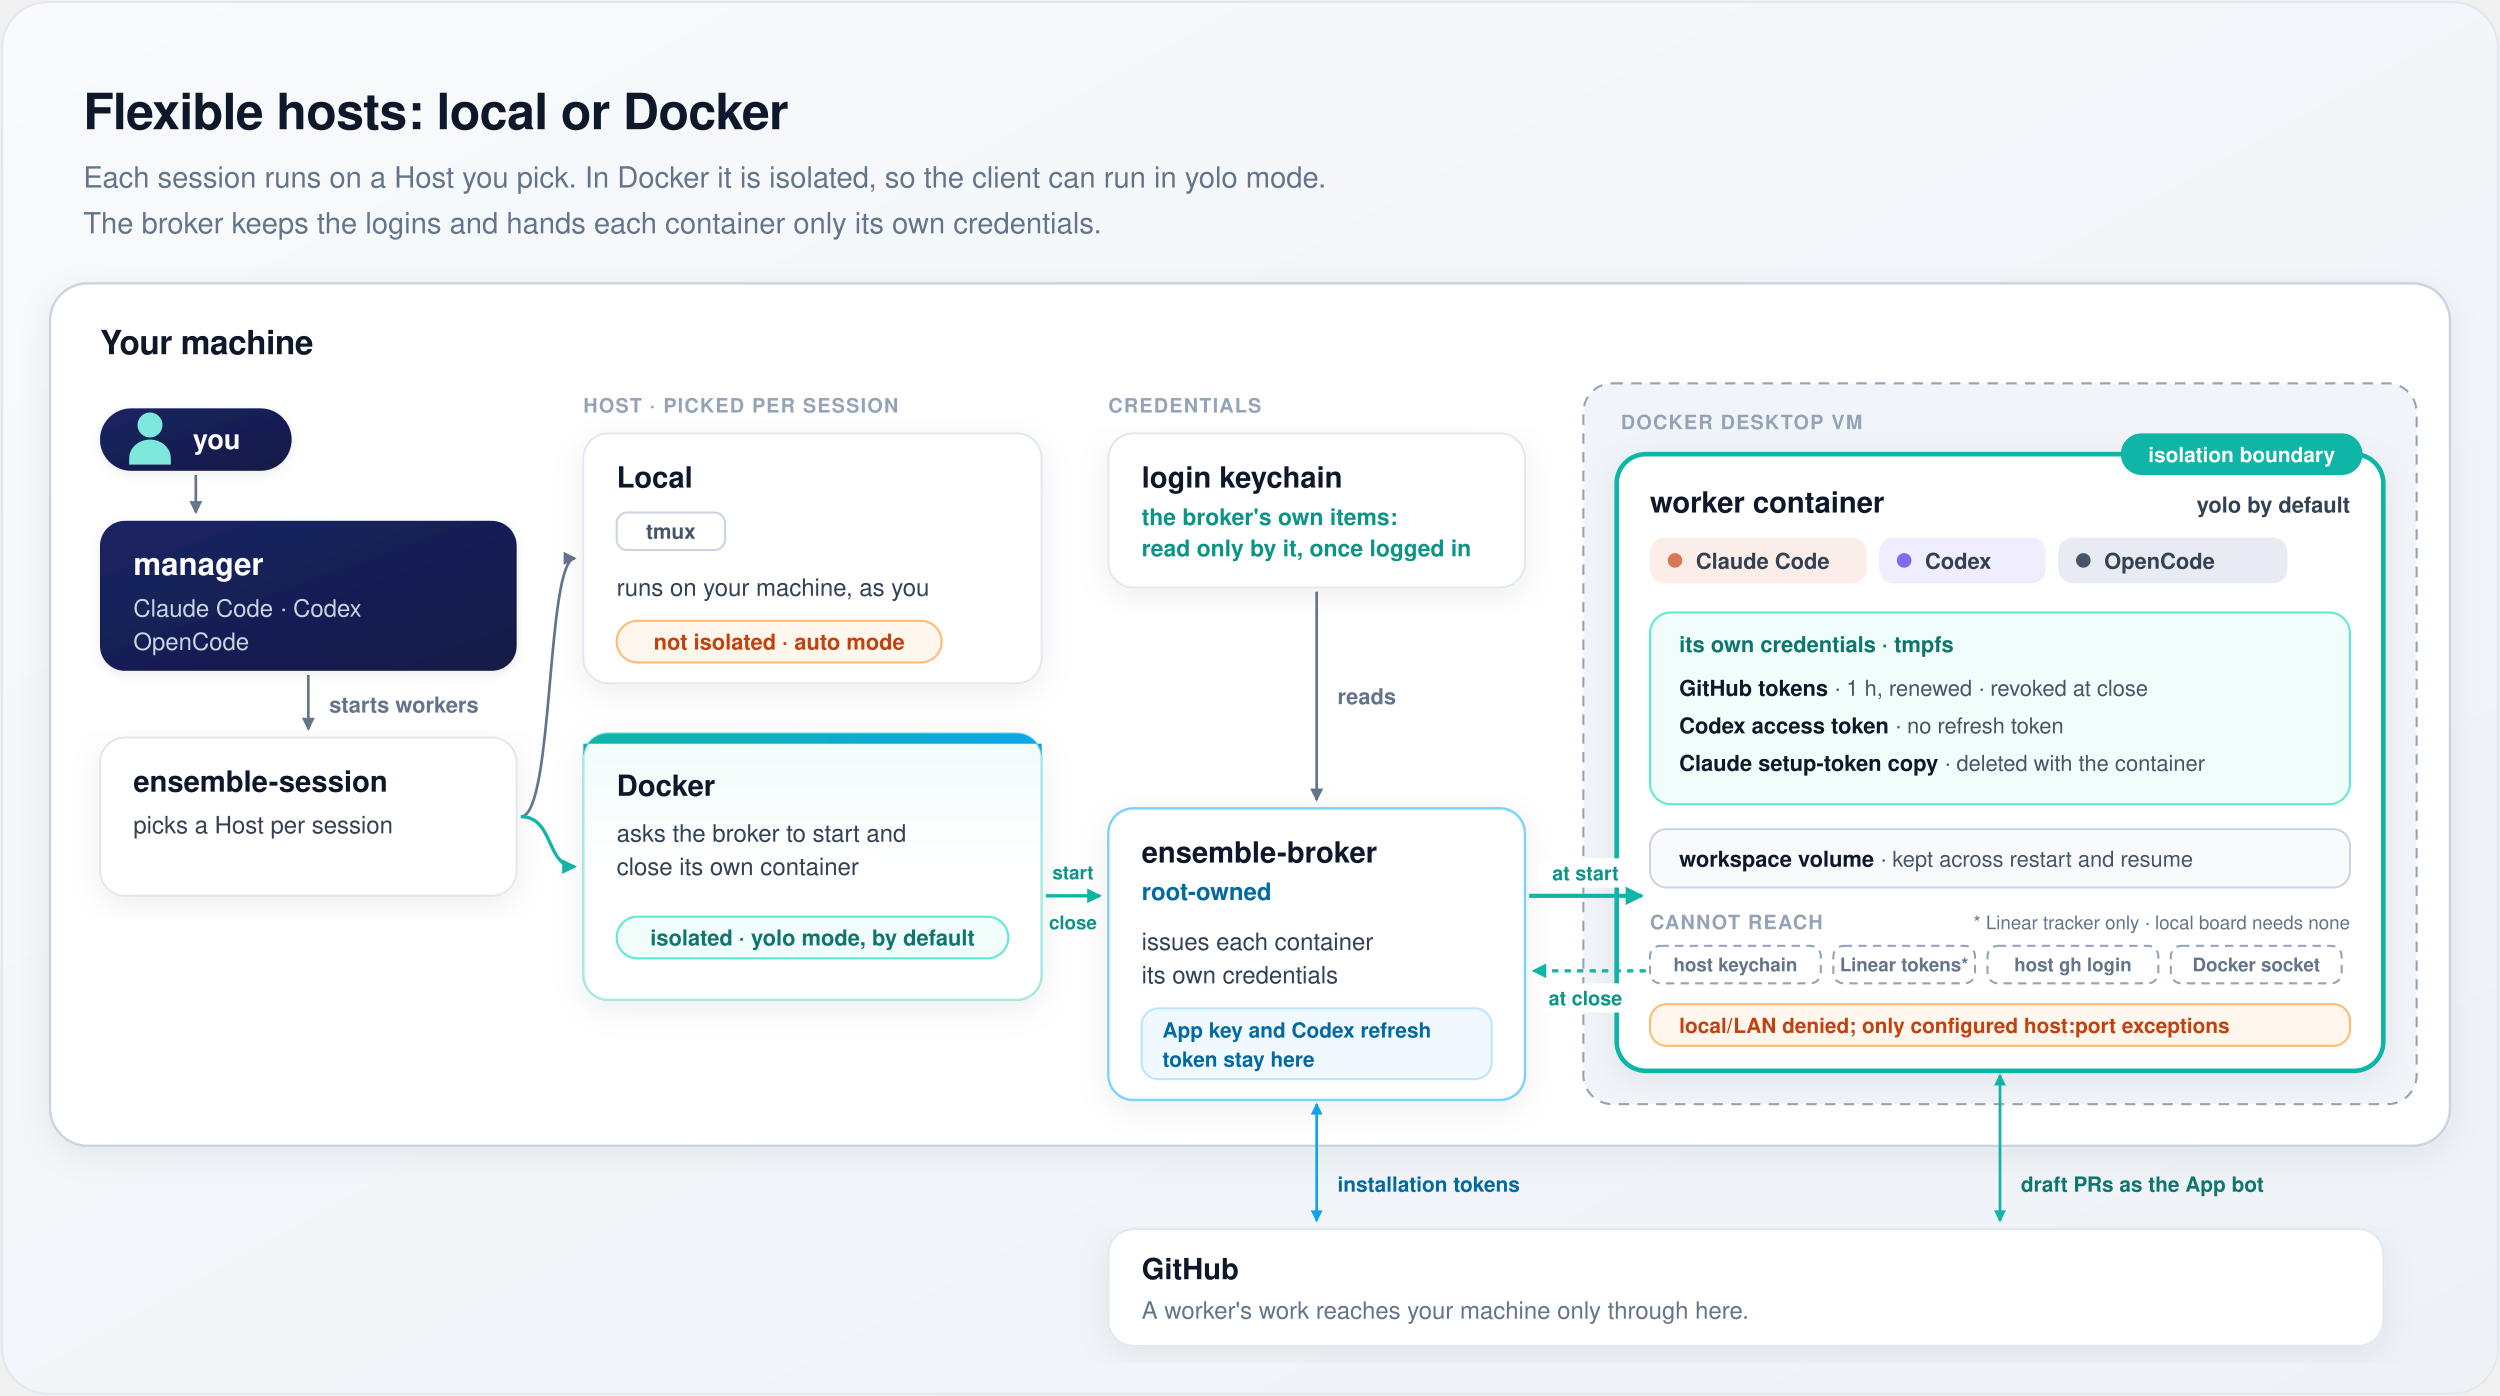
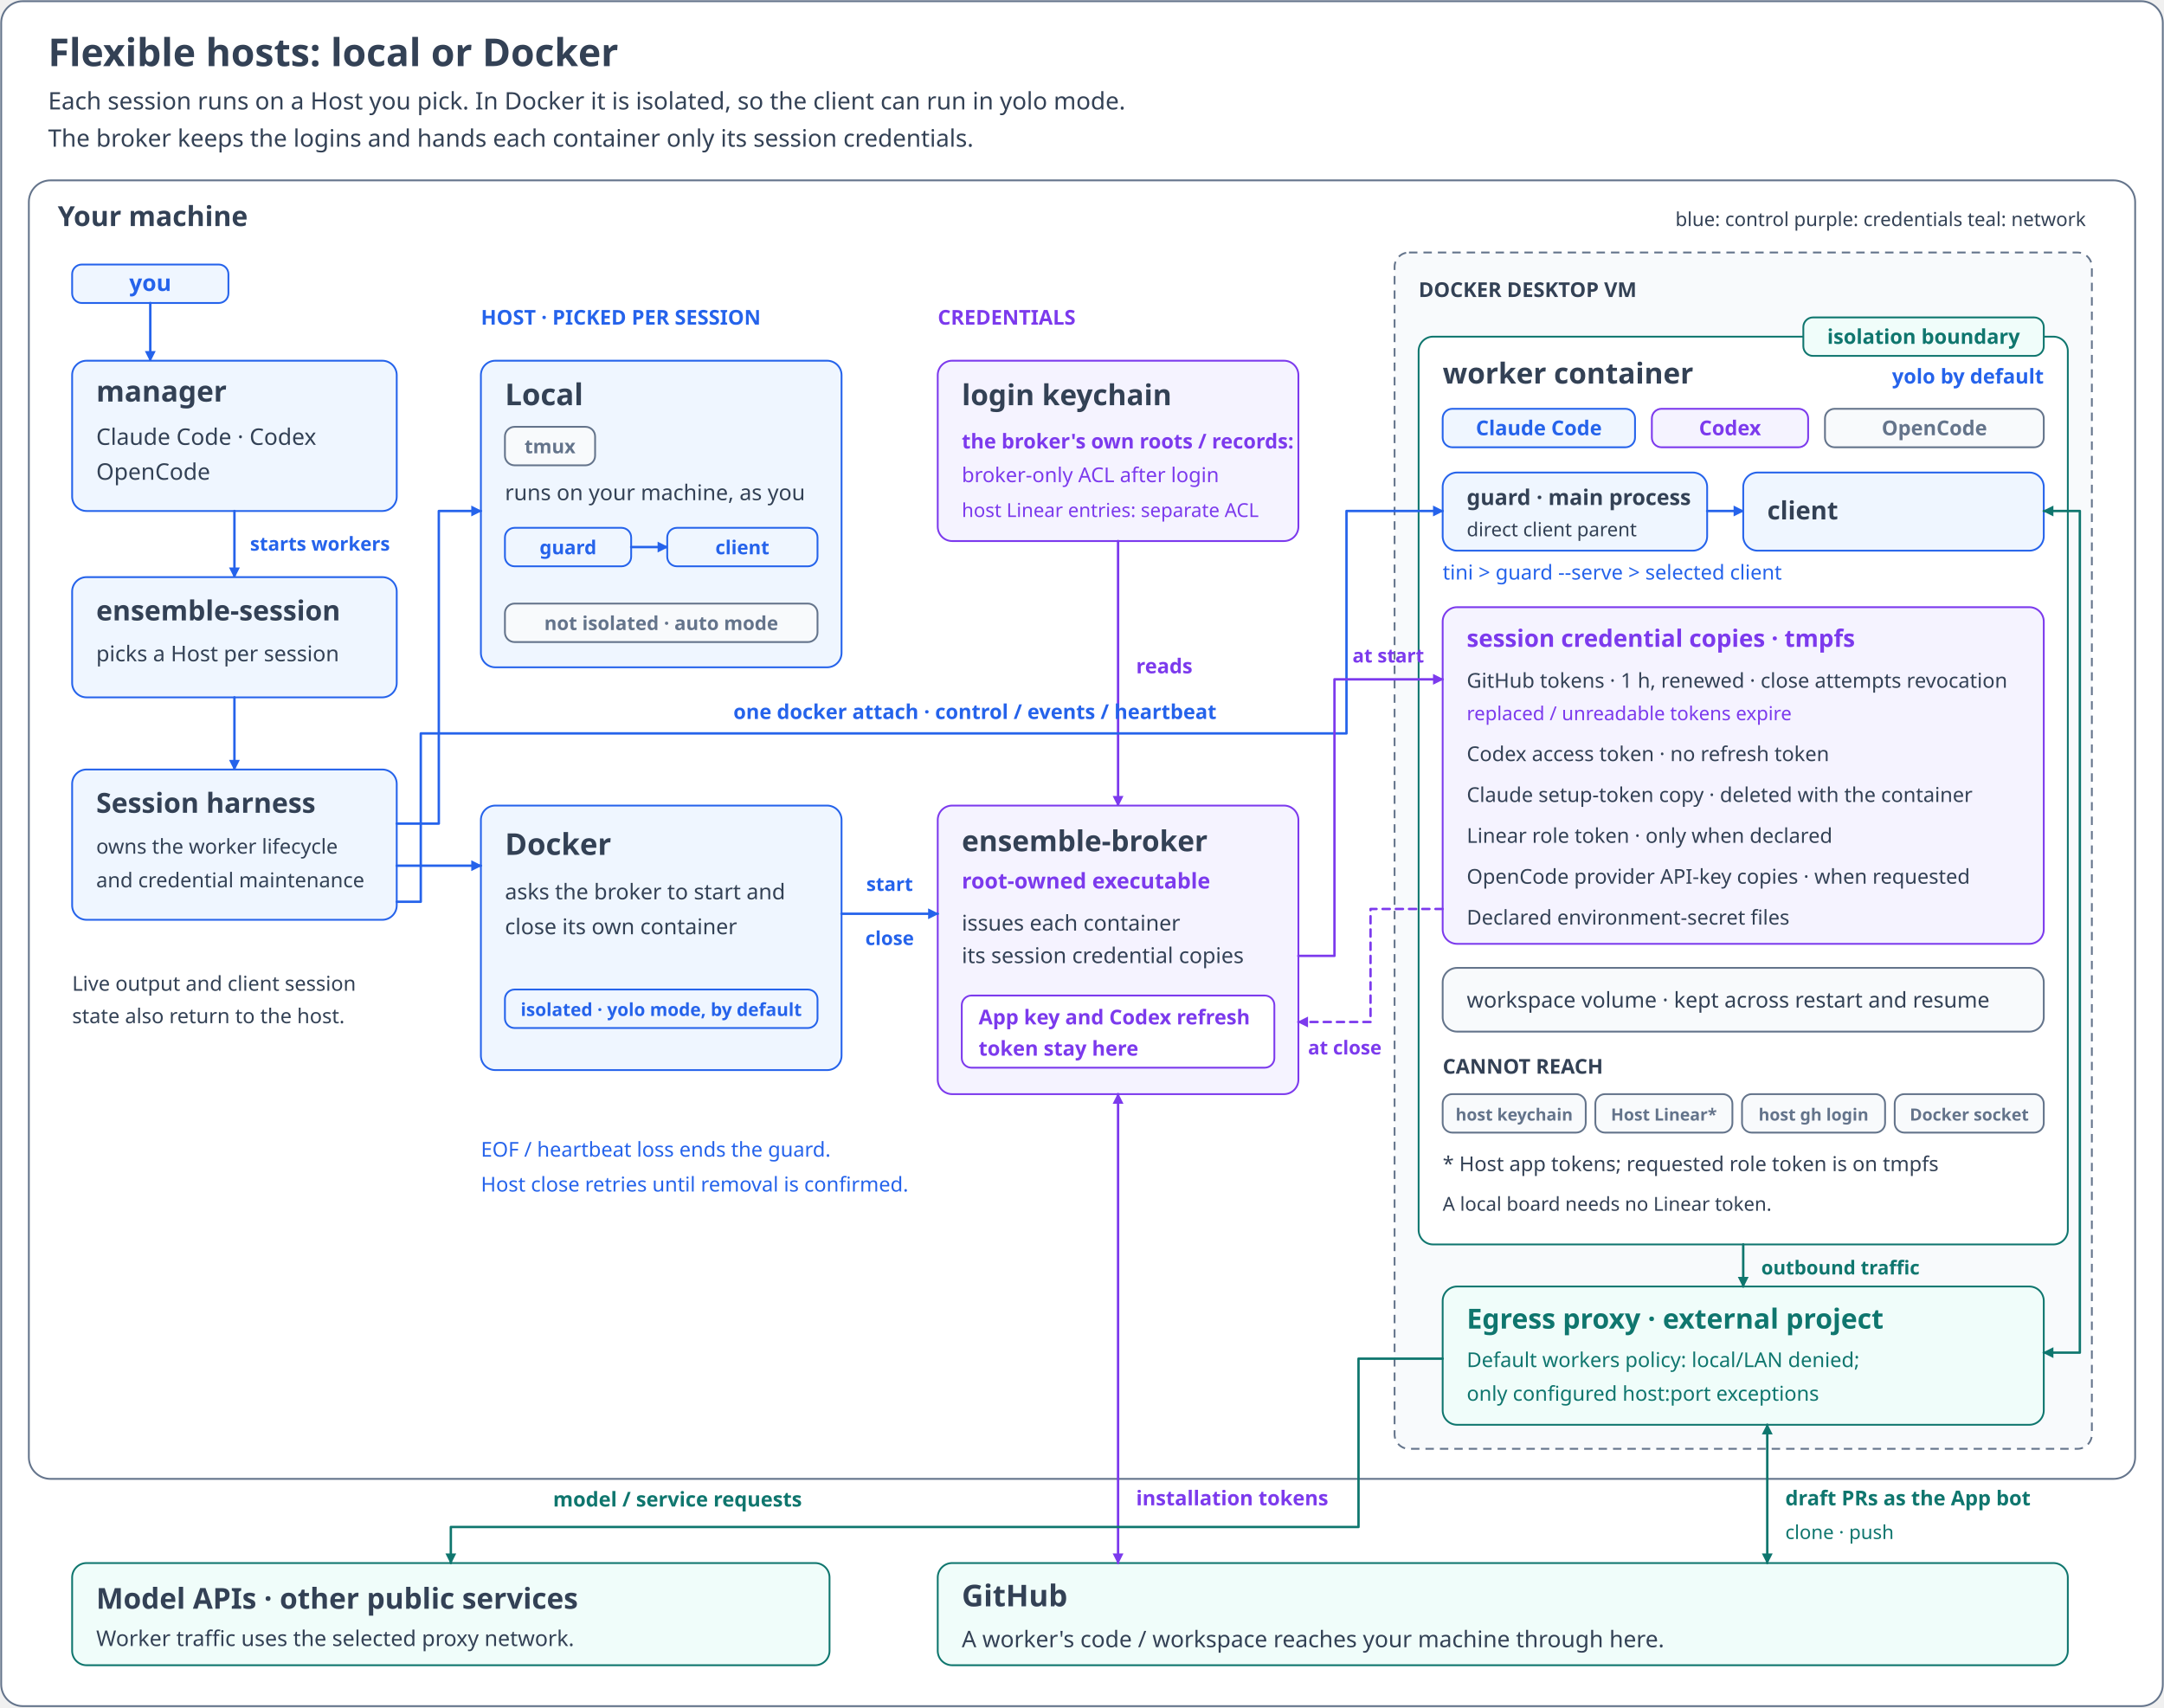
- <svg xmlns="http://www.w3.org/2000/svg" width="1200" height="670" viewBox="0 0 1200 670" font-family="-apple-system, BlinkMacSystemFont, 'Segoe UI', Helvetica, Arial, sans-serif" role="img" aria-labelledby="t d">
+ <svg xmlns="http://www.w3.org/2000/svg" width="1800" height="1420" viewBox="0 0 1800 1420" role="img" aria-labelledby="title desc" font-family="sans-serif">
  <defs>
-     <linearGradient id="bg" x1="0" y1="0" x2="1" y2="1">
-       <stop offset="0" stop-color="#f8fafc" />
-       <stop offset="1" stop-color="#eef2f7" />
-     </linearGradient>
-     <linearGradient id="heroBg" x1="0" y1="0" x2="0" y2="1">
-       <stop offset="0" stop-color="#effcfa" />
-       <stop offset="0.5" stop-color="#ffffff" />
-     </linearGradient>
-     <linearGradient id="heroBar" x1="0" y1="0" x2="1" y2="0">
-       <stop offset="0" stop-color="#0fb5a6" />
-       <stop offset="1" stop-color="#0ea5e9" />
-     </linearGradient>
-     <linearGradient id="mgr" x1="0" y1="0" x2="1" y2="1">
-       <stop offset="0" stop-color="#1b2463" />
-       <stop offset="1" stop-color="#131a46" />
-     </linearGradient>
-     <filter id="card" x="-10%" y="-10%" width="120%" height="125%">
-       <feDropShadow dx="0" dy="4" stdDeviation="8" flood-color="#0f172a" flood-opacity="0.07" />
-     </filter>
-     <filter id="soft" x="-15%" y="-15%" width="130%" height="140%">
-       <feDropShadow dx="0" dy="1.5" stdDeviation="2.5" flood-color="#0f172a" flood-opacity="0.08" />
-     </filter>
-     <marker id="m1" viewBox="0 0 10 10" refX="8" refY="5" markerWidth="6" markerHeight="6" orient="auto-start-reverse">
-       <path d="M1,1 L9,5 L1,9 z" fill="#64748b" />
+     <marker id="arrow-control" markerWidth="9" markerHeight="9" refX="8" refY="4.5" orient="auto-start-reverse" markerUnits="userSpaceOnUse">
+       <path d="M0 0 L9 4.5 L0 9 Z" fill="#2563eb" />
    </marker>
-     <marker id="m3" viewBox="0 0 10 10" refX="8" refY="5" markerWidth="5.5" markerHeight="5.5" orient="auto-start-reverse">
-       <path d="M1,1 L9,5 L1,9 z" fill="#0fb5a6" />
+     <marker id="arrow-cred" markerWidth="9" markerHeight="9" refX="8" refY="4.5" orient="auto-start-reverse" markerUnits="userSpaceOnUse">
+       <path d="M0 0 L9 4.5 L0 9 Z" fill="#7c3aed" />
    </marker>
-     <marker id="m4" viewBox="0 0 10 10" refX="8" refY="5" markerWidth="5.5" markerHeight="5.5" orient="auto-start-reverse">
-       <path d="M1,1 L9,5 L1,9 z" fill="#0ea5e9" />
+     <marker id="arrow-network" markerWidth="9" markerHeight="9" refX="8" refY="4.5" orient="auto-start-reverse" markerUnits="userSpaceOnUse">
+       <path d="M0 0 L9 4.5 L0 9 Z" fill="#0f766e" />
    </marker>
-     <g id="person">
-       <circle cx="0" cy="-8" r="6" />
-       <path d="M-10,11 V8 A10,9 0 0 1 10,8 V11 Z" />
-     </g>
+     <marker id="arrow-muted" markerWidth="9" markerHeight="9" refX="8" refY="4.5" orient="auto-start-reverse" markerUnits="userSpaceOnUse">
+       <path d="M0 0 L9 4.5 L0 9 Z" fill="#64748b" />
+     </marker>
  </defs>
-   <rect x="1" y="1" width="1198" height="668" rx="22" fill="url(#bg)" stroke="#e2e8f0" />
-   <text x="40" y="62" font-size="24" fill="#0f172a" font-weight="700" text-anchor="start" letter-spacing="-0.3">Flexible hosts: local or Docker</text>
-   <text x="40" y="90" font-size="14" fill="#64748b" font-weight="500" text-anchor="start">Each session runs on a Host you pick. In Docker it is isolated, so the client can run in yolo mode.</text>
-   <text x="40" y="112" font-size="14" fill="#64748b" font-weight="500" text-anchor="start">The broker keeps the logins and hands each container only its own credentials.</text>
-   <rect x="24" y="136" width="1152" height="414" rx="18" fill="#ffffff" stroke="#cbd5e1" stroke-width="1.2" filter="url(#card)" />
-   <text x="48" y="170" font-size="16" fill="#0f172a" font-weight="700" text-anchor="start" letter-spacing="-0.2">Your machine</text>
-   <rect x="48" y="196" width="92" height="30" rx="15" fill="url(#mgr)" filter="url(#soft)" />
-   <use href="#person" x="72" y="212" fill="#7ee8dc" />
-   <text x="104" y="215.5" font-size="13" fill="#ffffff" font-weight="700" text-anchor="middle">you</text>
-   <path d="M94,228 V246" fill="none" stroke="#64748b" stroke-width="1.3" marker-end="url(#m1)" />
-   <rect x="48" y="250" width="200" height="72" rx="12" fill="url(#mgr)" filter="url(#soft)" />
-   <text x="64" y="276" font-size="15" fill="#ffffff" font-weight="700" text-anchor="start">manager</text>
-   <text x="64" y="296" font-size="11.5" fill="#cbd5e1" font-weight="500" text-anchor="start">Claude Code · Codex</text>
-   <text x="64" y="312" font-size="11.5" fill="#cbd5e1" font-weight="500" text-anchor="start">OpenCode</text>
-   <path d="M148,324 V350" fill="none" stroke="#64748b" stroke-width="1.3" marker-end="url(#m1)" />
-   <text x="158" y="342" font-size="10.5" fill="#64748b" font-weight="600" text-anchor="start">starts workers</text>
-   <rect x="48" y="354" width="200" height="76" rx="12" fill="#ffffff" stroke="#e2e8f0" filter="url(#card)" />
-   <text x="64" y="380" font-size="14" fill="#0f172a" font-weight="700" text-anchor="start">ensemble-session</text>
-   <text x="64" y="400" font-size="11.5" fill="#334155" font-weight="500" text-anchor="start">picks a Host per session</text>
-   <text x="280" y="198" font-size="9.5" fill="#94a3b8" font-weight="700" text-anchor="start" letter-spacing="0.6">HOST · PICKED PER SESSION</text>
-   <path d="M250,392 C266,392 262,268 276,268" fill="none" stroke="#64748b" stroke-width="1.3" marker-end="url(#m1)" />
-   <path d="M250,392 C266,392 262,416 276,416" fill="none" stroke="#0fb5a6" stroke-width="1.6" marker-end="url(#m3)" />
-   <rect x="280" y="208" width="220" height="120" rx="12" fill="#ffffff" stroke="#e2e8f0" filter="url(#card)" />
-   <text x="296" y="234" font-size="14" fill="#0f172a" font-weight="700" text-anchor="start">Local</text>
-   <rect x="296" y="246" width="52" height="18" rx="5" fill="#ffffff" stroke="#cbd5e1" />
-   <text x="322" y="258.6" font-size="10" fill="#475569" font-weight="600" text-anchor="middle">tmux</text>
-   <text x="296" y="286" font-size="11.5" fill="#334155" font-weight="500" text-anchor="start">runs on your machine, as you</text>
-   <rect x="296" y="298" width="156" height="20" rx="10" fill="#fff7ed" stroke="#fdba74" />
-   <text x="374" y="311.8" font-size="10.5" fill="#c2410c" font-weight="600" text-anchor="middle">not isolated · auto mode</text>
-   <rect x="280" y="352" width="220" height="128" rx="12" fill="url(#heroBg)" stroke="#a7e9e1" stroke-width="1.2" filter="url(#card)" />
-   <path d="M292,352 H488 A12,12 0 0 1 500,364 V357 H280 V364 A12,12 0 0 1 292,352 Z" fill="url(#heroBar)" />
-   <text x="296" y="382" font-size="14" fill="#0f172a" font-weight="700" text-anchor="start">Docker</text>
-   <text x="296" y="404" font-size="11.5" fill="#334155" font-weight="500" text-anchor="start">asks the broker to start and</text>
-   <text x="296" y="420" font-size="11.5" fill="#334155" font-weight="500" text-anchor="start">close its own container</text>
-   <rect x="296" y="440" width="188" height="20" rx="10" fill="#f0fdfa" stroke="#5eead4" />
-   <text x="390" y="453.8" font-size="10.5" fill="#0f766e" font-weight="600" text-anchor="middle">isolated · yolo mode, by default</text>
-   <text x="532" y="198" font-size="9.5" fill="#94a3b8" font-weight="700" text-anchor="start" letter-spacing="0.6">CREDENTIALS</text>
-   <rect x="532" y="208" width="200" height="74" rx="12" fill="#ffffff" stroke="#e2e8f0" filter="url(#card)" />
-   <text x="548" y="234" font-size="14" fill="#0f172a" font-weight="700" text-anchor="start">login keychain</text>
-   <text x="548" y="252" font-size="11" fill="#0d9488" font-weight="600" text-anchor="start">the broker's own items:</text>
-   <text x="548" y="267" font-size="11" fill="#0d9488" font-weight="600" text-anchor="start">read only by it, once logged in</text>
-   <path d="M632,284 V384" fill="none" stroke="#64748b" stroke-width="1.3" marker-end="url(#m1)" />
-   <text x="642" y="338" font-size="10.5" fill="#64748b" font-weight="600" text-anchor="start">reads</text>
-   <path d="M502,430 H528" fill="none" stroke="#0fb5a6" stroke-width="1.6" marker-end="url(#m3)" />
-   <text x="515" y="422" font-size="9" fill="#0d9488" font-weight="700" text-anchor="middle">start</text>
-   <text x="515" y="446" font-size="9" fill="#0d9488" font-weight="700" text-anchor="middle">close</text>
-   <rect x="532" y="388" width="200" height="140" rx="12" fill="#ffffff" stroke="#7dd3fc" stroke-width="1.2" filter="url(#card)" />
-   <text x="548" y="414" font-size="14" fill="#0f172a" font-weight="700" text-anchor="start">ensemble-broker</text>
-   <text x="548" y="432" font-size="11.5" fill="#0369a1" font-weight="600" text-anchor="start">root-owned</text>
-   <text x="548" y="456" font-size="11.5" fill="#334155" font-weight="500" text-anchor="start">issues each container</text>
-   <text x="548" y="472" font-size="11.5" fill="#334155" font-weight="500" text-anchor="start">its own credentials</text>
-   <rect x="548" y="484" width="168" height="34" rx="8" fill="#f0f9ff" stroke="#bae6fd" />
-   <text x="558" y="498" font-size="10" fill="#0369a1" font-weight="600" text-anchor="start">App key and Codex refresh</text>
-   <text x="558" y="512" font-size="10" fill="#0369a1" font-weight="600" text-anchor="start">token stay here</text>
-   <rect x="760" y="184" width="400" height="346" rx="14" fill="#f1f5f9" stroke="#94a3b8" stroke-dasharray="5 4" />
-   <text x="778" y="206" font-size="9.5" fill="#94a3b8" font-weight="700" text-anchor="start" letter-spacing="0.6">DOCKER DESKTOP VM</text>
-   <rect x="776" y="218" width="368" height="296" rx="14" fill="#ffffff" stroke="#0fb5a6" stroke-width="2.2" filter="url(#card)" />
-   <rect x="1018" y="208" width="116" height="20" rx="10" fill="#0fb5a6" />
-   <text x="1076" y="221.8" font-size="10" fill="#ffffff" font-weight="700" text-anchor="middle">isolation boundary</text>
-   <text x="792" y="246" font-size="14" fill="#0f172a" font-weight="700" text-anchor="start">worker container</text>
-   <rect x="792" y="258" width="104" height="22" rx="7" fill="#fbeee8" />
-   <circle cx="804" cy="269" r="3.5" fill="#d97757" />
-   <text x="814" y="273" font-size="10.5" fill="#334155" font-weight="600" text-anchor="start">Claude Code</text>
-   <rect x="902" y="258" width="80" height="22" rx="7" fill="#efedfe" />
-   <circle cx="914" cy="269" r="3.5" fill="#7c6cf2" />
-   <text x="924" y="273" font-size="10.5" fill="#334155" font-weight="600" text-anchor="start">Codex</text>
-   <rect x="988" y="258" width="110" height="22" rx="7" fill="#e8ecf2" />
-   <circle cx="1000" cy="269" r="3.5" fill="#475569" />
-   <text x="1010" y="273" font-size="10.5" fill="#334155" font-weight="600" text-anchor="start">OpenCode</text>
-   <text x="1128" y="246" font-size="10.5" fill="#334155" font-weight="600" text-anchor="end">yolo by default</text>
-   <rect x="792" y="294" width="336" height="92" rx="10" fill="#f0fdfa" stroke="#5eead4" />
-   <text x="806" y="313" font-size="10.5" fill="#0f766e" font-weight="700" text-anchor="start">its own credentials · tmpfs</text>
-   <text x="806" y="334" font-size="10.5" fill="#475569" font-weight="500" text-anchor="start">
-     <tspan fill="#0f172a" font-weight="700">GitHub tokens</tspan> · 1 h, renewed · revoked at close</text>
-   <text x="806" y="352" font-size="10.5" fill="#475569" font-weight="500" text-anchor="start">
-     <tspan fill="#0f172a" font-weight="700">Codex access token</tspan> · no refresh token</text>
-   <text x="806" y="370" font-size="10.5" fill="#475569" font-weight="500" text-anchor="start">
-     <tspan fill="#0f172a" font-weight="700">Claude setup-token copy</tspan> · deleted with the container</text>
-   <rect x="792" y="398" width="336" height="28" rx="8" fill="#f8fafc" stroke="#cbd5e1" />
-   <text x="806" y="416" font-size="10.5" fill="#475569" font-weight="500" text-anchor="start">
-     <tspan fill="#0f172a" font-weight="700">workspace volume</tspan> · kept across restart and resume</text>
-   <text x="1128" y="446" font-size="9" fill="#64748b" font-weight="500" text-anchor="end">* Linear tracker only · local board needs none</text>
-   <text x="792" y="446" font-size="9.5" fill="#94a3b8" font-weight="700" text-anchor="start" letter-spacing="0.6">CANNOT REACH</text>
-   <rect x="792" y="454" width="82" height="18" rx="5" fill="#ffffff" stroke="#94a3b8" stroke-dasharray="4 3" />
-   <text x="833" y="466.2" font-size="9" fill="#64748b" font-weight="600" text-anchor="middle">host keychain</text>
-   <rect x="880" y="454" width="68" height="18" rx="5" fill="#ffffff" stroke="#94a3b8" stroke-dasharray="4 3" />
-   <text x="914" y="466.2" font-size="9" fill="#64748b" font-weight="600" text-anchor="middle">Linear tokens*</text>
-   <rect x="954" y="454" width="82" height="18" rx="5" fill="#ffffff" stroke="#94a3b8" stroke-dasharray="4 3" />
-   <text x="995" y="466.2" font-size="9" fill="#64748b" font-weight="600" text-anchor="middle">host gh login</text>
-   <rect x="1042" y="454" width="82" height="18" rx="5" fill="#ffffff" stroke="#94a3b8" stroke-dasharray="4 3" />
-   <text x="1083" y="466.2" font-size="9" fill="#64748b" font-weight="600" text-anchor="middle">Docker socket</text>
-   <rect x="792" y="482" width="336" height="20" rx="8" fill="#fff7ed" stroke="#fdba74" />
-   <text x="806" y="495.8" font-size="10" fill="#c2410c" font-weight="600" text-anchor="start">local/LAN denied; only configured host:port exceptions</text>
-   <path d="M734,430 H788" fill="none" stroke="#0fb5a6" stroke-width="2" marker-end="url(#m3)" />
-   <rect x="738" y="412" width="46" height="14" rx="7" fill="#ffffff" />
-   <text x="761" y="422.5" font-size="9.5" fill="#0d9488" font-weight="700" text-anchor="middle">at start</text>
-   <path d="M790,466 H736" fill="none" stroke="#0fb5a6" stroke-width="1.6" stroke-dasharray="3 3" marker-end="url(#m3)" />
-   <rect x="738" y="472" width="46" height="14" rx="7" fill="#ffffff" />
-   <text x="761" y="482.5" font-size="9.5" fill="#0d9488" font-weight="700" text-anchor="middle">at close</text>
-   <path d="M632,530 V586" fill="none" stroke="#0ea5e9" stroke-width="1.3" marker-start="url(#m4)" marker-end="url(#m4)" />
-   <text x="642" y="572" font-size="10" fill="#0369a1" font-weight="600" text-anchor="start">installation tokens</text>
-   <path d="M960,516 V586" fill="none" stroke="#0fb5a6" stroke-width="1.3" marker-start="url(#m3)" marker-end="url(#m3)" />
-   <text x="970" y="572" font-size="10" fill="#0f766e" font-weight="600" text-anchor="start">draft PRs as the App bot</text>
-   <rect x="532" y="590" width="612" height="56" rx="12" fill="#ffffff" stroke="#e2e8f0" filter="url(#card)" />
-   <text x="548" y="614" font-size="14" fill="#0f172a" font-weight="700" text-anchor="start">GitHub</text>
-   <text x="548" y="633" font-size="11.5" fill="#64748b" font-weight="500" text-anchor="start">A worker's work reaches your machine only through here.</text>
+   <rect x="1" y="1" width="1798" height="1418" rx="18" fill="#ffffff" stroke="#64748b" stroke-width="1.5" />
+   <text x="40" y="55" font-size="32" font-weight="700" fill="#334155" text-anchor="start">Flexible hosts: local or Docker</text>
+   <text x="40" y="91" font-size="20" font-weight="400" fill="#334155" text-anchor="start">Each session runs on a Host you pick. In Docker it is isolated, so the client can run in yolo mode.</text>
+   <text x="40" y="122" font-size="20" font-weight="400" fill="#334155" text-anchor="start">The broker keeps the logins and hands each container only its session credentials.</text>
+   <rect x="24" y="150" width="1752" height="1080" rx="18" fill="#ffffff" stroke="#64748b" stroke-width="1.5" />
+   <text x="48" y="188" font-size="23" font-weight="700" fill="#334155" text-anchor="start">Your machine</text>
+   <text x="1735" y="188" font-size="16" font-weight="400" fill="#334155" text-anchor="end">blue: control   purple: credentials   teal: network</text>
+   <rect x="60" y="220" width="130" height="32" rx="8" fill="#eff6ff" stroke="#2563eb" stroke-width="1.5" />
+   <text x="125.0" y="242" font-size="19" font-weight="700" fill="#2563eb" text-anchor="middle">you</text>
+   <path d="M125 252 V300" fill="none" stroke="#2563eb" stroke-width="2" stroke-linejoin="round" stroke-linecap="round" marker-end="url(#arrow-control)" />
+   <rect x="60" y="300" width="270" height="125" rx="12" fill="#eff6ff" stroke="#2563eb" stroke-width="1.5" />
+   <text x="80" y="334" font-size="24" font-weight="700" fill="#334155" text-anchor="start">manager</text>
+   <text x="80" y="370" font-size="19" font-weight="400" fill="#334155" text-anchor="start">Claude Code · Codex</text>
+   <text x="80" y="399" font-size="19" font-weight="400" fill="#334155" text-anchor="start">OpenCode</text>
+   <path d="M195 425 V480" fill="none" stroke="#2563eb" stroke-width="2" stroke-linejoin="round" stroke-linecap="round" marker-end="url(#arrow-control)" />
+   <text x="208" y="458" font-size="16" font-weight="700" fill="#2563eb" text-anchor="start">starts workers</text>
+   <rect x="60" y="480" width="270" height="100" rx="12" fill="#eff6ff" stroke="#2563eb" stroke-width="1.5" />
+   <text x="80" y="516" font-size="23" font-weight="700" fill="#334155" text-anchor="start">ensemble-session</text>
+   <text x="80" y="550" font-size="18" font-weight="400" fill="#334155" text-anchor="start">picks a Host per session</text>
+   <path d="M195 580 V640" fill="none" stroke="#2563eb" stroke-width="2" stroke-linejoin="round" stroke-linecap="round" marker-end="url(#arrow-control)" />
+   <rect x="60" y="640" width="270" height="125" rx="12" fill="#eff6ff" stroke="#2563eb" stroke-width="1.5" />
+   <text x="80" y="676" font-size="23" font-weight="700" fill="#334155" text-anchor="start">Session harness</text>
+   <text x="80" y="710" font-size="17" font-weight="400" fill="#334155" text-anchor="start">owns the worker lifecycle</text>
+   <text x="80" y="738" font-size="17" font-weight="400" fill="#334155" text-anchor="start">and credential maintenance</text>
+   <text x="60" y="824" font-size="17" font-weight="400" fill="#334155" text-anchor="start">Live output and client session</text>
+   <text x="60" y="851" font-size="17" font-weight="400" fill="#334155" text-anchor="start">state also return to the host.</text>
+   <text x="400" y="270" font-size="17" font-weight="700" fill="#2563eb" text-anchor="start">HOST · PICKED PER SESSION</text>
+   <rect x="400" y="300" width="300" height="255" rx="12" fill="#eff6ff" stroke="#2563eb" stroke-width="1.5" />
+   <text x="420" y="337" font-size="25" font-weight="700" fill="#334155" text-anchor="start">Local</text>
+   <rect x="420" y="355" width="75" height="32" rx="8" fill="#f8fafc" stroke="#64748b" stroke-width="1.5" />
+   <text x="457.5" y="377" font-size="16" font-weight="700" fill="#64748b" text-anchor="middle">tmux</text>
+   <text x="420" y="416" font-size="18" font-weight="400" fill="#334155" text-anchor="start">runs on your machine, as you</text>
+   <rect x="420" y="439" width="105" height="32" rx="8" fill="#eff6ff" stroke="#2563eb" stroke-width="1.5" />
+   <text x="472.5" y="461" font-size="16" font-weight="700" fill="#2563eb" text-anchor="middle">guard</text>
+   <path d="M525 455 H555" fill="none" stroke="#2563eb" stroke-width="2" stroke-linejoin="round" stroke-linecap="round" marker-end="url(#arrow-control)" />
+   <rect x="555" y="439" width="125" height="32" rx="8" fill="#eff6ff" stroke="#2563eb" stroke-width="1.5" />
+   <text x="617.5" y="461" font-size="16" font-weight="700" fill="#2563eb" text-anchor="middle">client</text>
+   <rect x="420" y="502" width="260" height="32" rx="8" fill="#f8fafc" stroke="#64748b" stroke-width="1.5" />
+   <text x="550.0" y="524" font-size="16" font-weight="700" fill="#64748b" text-anchor="middle">not isolated · auto mode</text>
+   <path d="M330 685 H365 V425 H400" fill="none" stroke="#2563eb" stroke-width="2" stroke-linejoin="round" stroke-linecap="round" marker-end="url(#arrow-control)" />
+   <rect x="400" y="670" width="300" height="220" rx="12" fill="#eff6ff" stroke="#2563eb" stroke-width="1.5" />
+   <text x="420" y="711" font-size="25" font-weight="700" fill="#334155" text-anchor="start">Docker</text>
+   <text x="420" y="748" font-size="18" font-weight="400" fill="#334155" text-anchor="start">asks the broker to start and</text>
+   <text x="420" y="777" font-size="18" font-weight="400" fill="#334155" text-anchor="start">close its own container</text>
+   <rect x="420" y="823" width="260" height="32" rx="8" fill="#eff6ff" stroke="#2563eb" stroke-width="1.5" />
+   <text x="550.0" y="845" font-size="15" font-weight="700" fill="#2563eb" text-anchor="middle">isolated · yolo mode, by default</text>
+   <path d="M330 720 H400" fill="none" stroke="#2563eb" stroke-width="2" stroke-linejoin="round" stroke-linecap="round" marker-end="url(#arrow-control)" />
+   <text x="780" y="270" font-size="17" font-weight="700" fill="#7c3aed" text-anchor="start">CREDENTIALS</text>
+   <rect x="780" y="300" width="300" height="150" rx="12" fill="#f5f3ff" stroke="#7c3aed" stroke-width="1.5" />
+   <text x="800" y="337" font-size="24" font-weight="700" fill="#334155" text-anchor="start">login keychain</text>
+   <text x="800" y="373" font-size="17" font-weight="700" fill="#7c3aed" text-anchor="start">the broker's own roots / records:</text>
+   <text x="800" y="401" font-size="17" font-weight="400" fill="#7c3aed" text-anchor="start">broker-only ACL after login</text>
+   <text x="800" y="430" font-size="16" font-weight="400" fill="#7c3aed" text-anchor="start">host Linear entries: separate ACL</text>
+   <path d="M930 450 V670" fill="none" stroke="#7c3aed" stroke-width="2" stroke-linejoin="round" stroke-linecap="round" marker-end="url(#arrow-cred)" />
+   <text x="945" y="560" font-size="17" font-weight="700" fill="#7c3aed" text-anchor="start">reads</text>
+   <rect x="780" y="670" width="300" height="240" rx="12" fill="#f5f3ff" stroke="#7c3aed" stroke-width="1.5" />
+   <text x="800" y="708" font-size="24" font-weight="700" fill="#334155" text-anchor="start">ensemble-broker</text>
+   <text x="800" y="739" font-size="18" font-weight="700" fill="#7c3aed" text-anchor="start">root-owned executable</text>
+   <text x="800" y="774" font-size="18" font-weight="400" fill="#334155" text-anchor="start">issues each container</text>
+   <text x="800" y="801" font-size="18" font-weight="400" fill="#334155" text-anchor="start">its session credential copies</text>
+   <rect x="800" y="828" width="260" height="60" rx="8" fill="#ffffff" stroke="#7c3aed" stroke-width="1.5" />
+   <text x="814" y="852" font-size="17" font-weight="700" fill="#7c3aed" text-anchor="start">App key and Codex refresh</text>
+   <text x="814" y="878" font-size="17" font-weight="700" fill="#7c3aed" text-anchor="start">token stay here</text>
+   <path d="M700 760 H780" fill="none" stroke="#2563eb" stroke-width="2" stroke-linejoin="round" stroke-linecap="round" marker-end="url(#arrow-control)" />
+   <text x="740" y="741" font-size="16" font-weight="700" fill="#2563eb" text-anchor="middle">start</text>
+   <text x="740" y="786" font-size="16" font-weight="700" fill="#2563eb" text-anchor="middle">close</text>
+   <rect x="1160" y="210" width="580" height="995" rx="12" fill="#f8fafc" stroke="#64748b" stroke-width="1.5" stroke-dasharray="7 5" />
+   <text x="1180" y="247" font-size="17" font-weight="700" fill="#334155" text-anchor="start">DOCKER DESKTOP VM</text>
+   <rect x="1180" y="280" width="540" height="755" rx="12" fill="#ffffff" stroke="#0f766e" stroke-width="1.5" />
+   <rect x="1500" y="264" width="200" height="32" rx="8" fill="#f0fdfa" stroke="#0f766e" stroke-width="1.5" />
+   <text x="1600.0" y="286" font-size="17" font-weight="700" fill="#0f766e" text-anchor="middle">isolation boundary</text>
+   <text x="1200" y="319" font-size="24" font-weight="700" fill="#334155" text-anchor="start">worker container</text>
+   <text x="1700" y="319" font-size="17" font-weight="700" fill="#2563eb" text-anchor="end">yolo by default</text>
+   <rect x="1200" y="340" width="160" height="32" rx="8" fill="#eff6ff" stroke="#2563eb" stroke-width="1.5" />
+   <text x="1280.0" y="362" font-size="17" font-weight="700" fill="#2563eb" text-anchor="middle">Claude Code</text>
+   <rect x="1374" y="340" width="130" height="32" rx="8" fill="#f5f3ff" stroke="#7c3aed" stroke-width="1.5" />
+   <text x="1439.0" y="362" font-size="17" font-weight="700" fill="#7c3aed" text-anchor="middle">Codex</text>
+   <rect x="1518" y="340" width="182" height="32" rx="8" fill="#f8fafc" stroke="#64748b" stroke-width="1.5" />
+   <text x="1609.0" y="362" font-size="17" font-weight="700" fill="#64748b" text-anchor="middle">OpenCode</text>
+   <rect x="1200" y="393" width="220" height="65" rx="12" fill="#eff6ff" stroke="#2563eb" stroke-width="1.5" />
+   <text x="1220" y="420" font-size="18" font-weight="700" fill="#334155" text-anchor="start">guard · main process</text>
+   <text x="1220" y="446" font-size="16" font-weight="400" fill="#334155" text-anchor="start">direct client parent</text>
+   <path d="M1420 425 H1450" fill="none" stroke="#2563eb" stroke-width="2" stroke-linejoin="round" stroke-linecap="round" marker-end="url(#arrow-control)" />
+   <rect x="1450" y="393" width="250" height="65" rx="12" fill="#eff6ff" stroke="#2563eb" stroke-width="1.5" />
+   <text x="1470" y="432" font-size="21" font-weight="700" fill="#334155" text-anchor="start">client</text>
+   <text x="1200" y="482" font-size="17" font-weight="400" fill="#2563eb" text-anchor="start">tini &gt; guard --serve &gt; selected client</text>
+   <rect x="1200" y="505" width="500" height="280" rx="12" fill="#f5f3ff" stroke="#7c3aed" stroke-width="1.5" />
+   <text x="1220" y="538" font-size="20" font-weight="700" fill="#7c3aed" text-anchor="start">session credential copies · tmpfs</text>
+   <text x="1220" y="572" font-size="17" font-weight="400" fill="#334155" text-anchor="start">GitHub tokens · 1 h, renewed · close attempts revocation</text>
+   <text x="1220" y="599" font-size="16" font-weight="400" fill="#7c3aed" text-anchor="start">replaced / unreadable tokens expire</text>
+   <text x="1220" y="633" font-size="17" font-weight="400" fill="#334155" text-anchor="start">Codex access token · no refresh token</text>
+   <text x="1220" y="667" font-size="17" font-weight="400" fill="#334155" text-anchor="start">Claude setup-token copy · deleted with the container</text>
+   <text x="1220" y="701" font-size="17" font-weight="400" fill="#334155" text-anchor="start">Linear role token · only when declared</text>
+   <text x="1220" y="735" font-size="17" font-weight="400" fill="#334155" text-anchor="start">OpenCode provider API-key copies · when requested</text>
+   <text x="1220" y="769" font-size="17" font-weight="400" fill="#334155" text-anchor="start">Declared environment-secret files</text>
+   <rect x="1200" y="805" width="500" height="53" rx="12" fill="#f8fafc" stroke="#64748b" stroke-width="1.5" />
+   <text x="1220" y="838" font-size="18" font-weight="400" fill="#334155" text-anchor="start">workspace volume · kept across restart and resume</text>
+   <text x="1200" y="893" font-size="17" font-weight="700" fill="#334155" text-anchor="start">CANNOT REACH</text>
+   <rect x="1200" y="910" width="119" height="32" rx="8" fill="#f8fafc" stroke="#64748b" stroke-width="1.5" />
+   <text x="1259.5" y="932" font-size="14" font-weight="700" fill="#64748b" text-anchor="middle">host keychain</text>
+   <rect x="1327" y="910" width="114" height="32" rx="8" fill="#f8fafc" stroke="#64748b" stroke-width="1.5" />
+   <text x="1384.0" y="932" font-size="14" font-weight="700" fill="#64748b" text-anchor="middle">Host Linear*</text>
+   <rect x="1449" y="910" width="119" height="32" rx="8" fill="#f8fafc" stroke="#64748b" stroke-width="1.5" />
+   <text x="1508.5" y="932" font-size="14" font-weight="700" fill="#64748b" text-anchor="middle">host gh login</text>
+   <rect x="1576" y="910" width="124" height="32" rx="8" fill="#f8fafc" stroke="#64748b" stroke-width="1.5" />
+   <text x="1638.0" y="932" font-size="14" font-weight="700" fill="#64748b" text-anchor="middle">Docker socket</text>
+   <text x="1200" y="974" font-size="17" font-weight="400" fill="#334155" text-anchor="start">* Host app tokens; requested role token is on tmpfs</text>
+   <text x="1200" y="1007" font-size="16" font-weight="400" fill="#334155" text-anchor="start">A local board needs no Linear token.</text>
+   <path d="M330 750 H350 V610 H1120 V425 H1200" fill="none" stroke="#2563eb" stroke-width="2" stroke-linejoin="round" stroke-linecap="round" marker-end="url(#arrow-control)" />
+   <text x="610" y="598" font-size="17" font-weight="700" fill="#2563eb" text-anchor="start">one docker attach · control / events / heartbeat</text>
+   <text x="400" y="962" font-size="17" font-weight="400" fill="#2563eb" text-anchor="start">EOF / heartbeat loss ends the guard.</text>
+   <text x="400" y="991" font-size="17" font-weight="400" fill="#2563eb" text-anchor="start">Host close retries until removal is confirmed.</text>
+   <path d="M1080 795 H1110 V565 H1200" fill="none" stroke="#7c3aed" stroke-width="2" stroke-linejoin="round" stroke-linecap="round" marker-end="url(#arrow-cred)" />
+   <text x="1125" y="551" font-size="16" font-weight="700" fill="#7c3aed" text-anchor="start">at start</text>
+   <path d="M1200 756 H1140 V850 H1080" fill="none" stroke="#7c3aed" stroke-width="2" stroke-linejoin="round" stroke-linecap="round" marker-end="url(#arrow-cred)" stroke-dasharray="6 5" />
+   <text x="1088" y="877" font-size="16" font-weight="700" fill="#7c3aed" text-anchor="start">at close</text>
+   <rect x="1200" y="1070" width="500" height="115" rx="12" fill="#f0fdfa" stroke="#0f766e" stroke-width="1.5" />
+   <text x="1220" y="1105" font-size="23" font-weight="700" fill="#0f766e" text-anchor="start">Egress proxy · external project</text>
+   <text x="1220" y="1137" font-size="17" font-weight="400" fill="#0f766e" text-anchor="start">Default workers policy: local/LAN denied;</text>
+   <text x="1220" y="1165" font-size="17" font-weight="400" fill="#0f766e" text-anchor="start">only configured host:port exceptions</text>
+   <path d="M1700 425 H1730 V1125 H1700" fill="none" stroke="#0f766e" stroke-width="2" stroke-linejoin="round" stroke-linecap="round" marker-end="url(#arrow-network)" marker-start="url(#arrow-network)" />
+   <path d="M1450 1035 V1070" fill="none" stroke="#0f766e" stroke-width="2" stroke-linejoin="round" stroke-linecap="round" marker-end="url(#arrow-network)" />
+   <text x="1465" y="1060" font-size="16" font-weight="700" fill="#0f766e" text-anchor="start">outbound traffic</text>
+   <rect x="60" y="1300" width="630" height="85" rx="12" fill="#f0fdfa" stroke="#0f766e" stroke-width="1.5" />
+   <text x="80" y="1338" font-size="24" font-weight="700" fill="#334155" text-anchor="start">Model APIs · other public services</text>
+   <text x="80" y="1369" font-size="18" font-weight="400" fill="#334155" text-anchor="start">Worker traffic uses the selected proxy network.</text>
+   <rect x="780" y="1300" width="940" height="85" rx="12" fill="#f0fdfa" stroke="#0f766e" stroke-width="1.5" />
+   <text x="800" y="1336" font-size="25" font-weight="700" fill="#334155" text-anchor="start">GitHub</text>
+   <text x="800" y="1370" font-size="19" font-weight="400" fill="#334155" text-anchor="start">A worker's code / workspace reaches your machine through here.</text>
+   <path d="M930 910 V1300" fill="none" stroke="#7c3aed" stroke-width="2" stroke-linejoin="round" stroke-linecap="round" marker-end="url(#arrow-cred)" marker-start="url(#arrow-cred)" />
+   <text x="945" y="1252" font-size="17" font-weight="700" fill="#7c3aed" text-anchor="start">installation tokens</text>
+   <path d="M1470 1185 V1300" fill="none" stroke="#0f766e" stroke-width="2" stroke-linejoin="round" stroke-linecap="round" marker-end="url(#arrow-network)" marker-start="url(#arrow-network)" />
+   <text x="1485" y="1252" font-size="17" font-weight="700" fill="#0f766e" text-anchor="start">draft PRs as the App bot</text>
+   <text x="1485" y="1280" font-size="16" font-weight="400" fill="#0f766e" text-anchor="start">clone · push</text>
+   <path d="M1200 1130 H1130 V1270 H375 V1300" fill="none" stroke="#0f766e" stroke-width="2" stroke-linejoin="round" stroke-linecap="round" marker-end="url(#arrow-network)" />
+   <text x="460" y="1253" font-size="17" font-weight="700" fill="#0f766e" text-anchor="start">model / service requests</text>
</svg>
